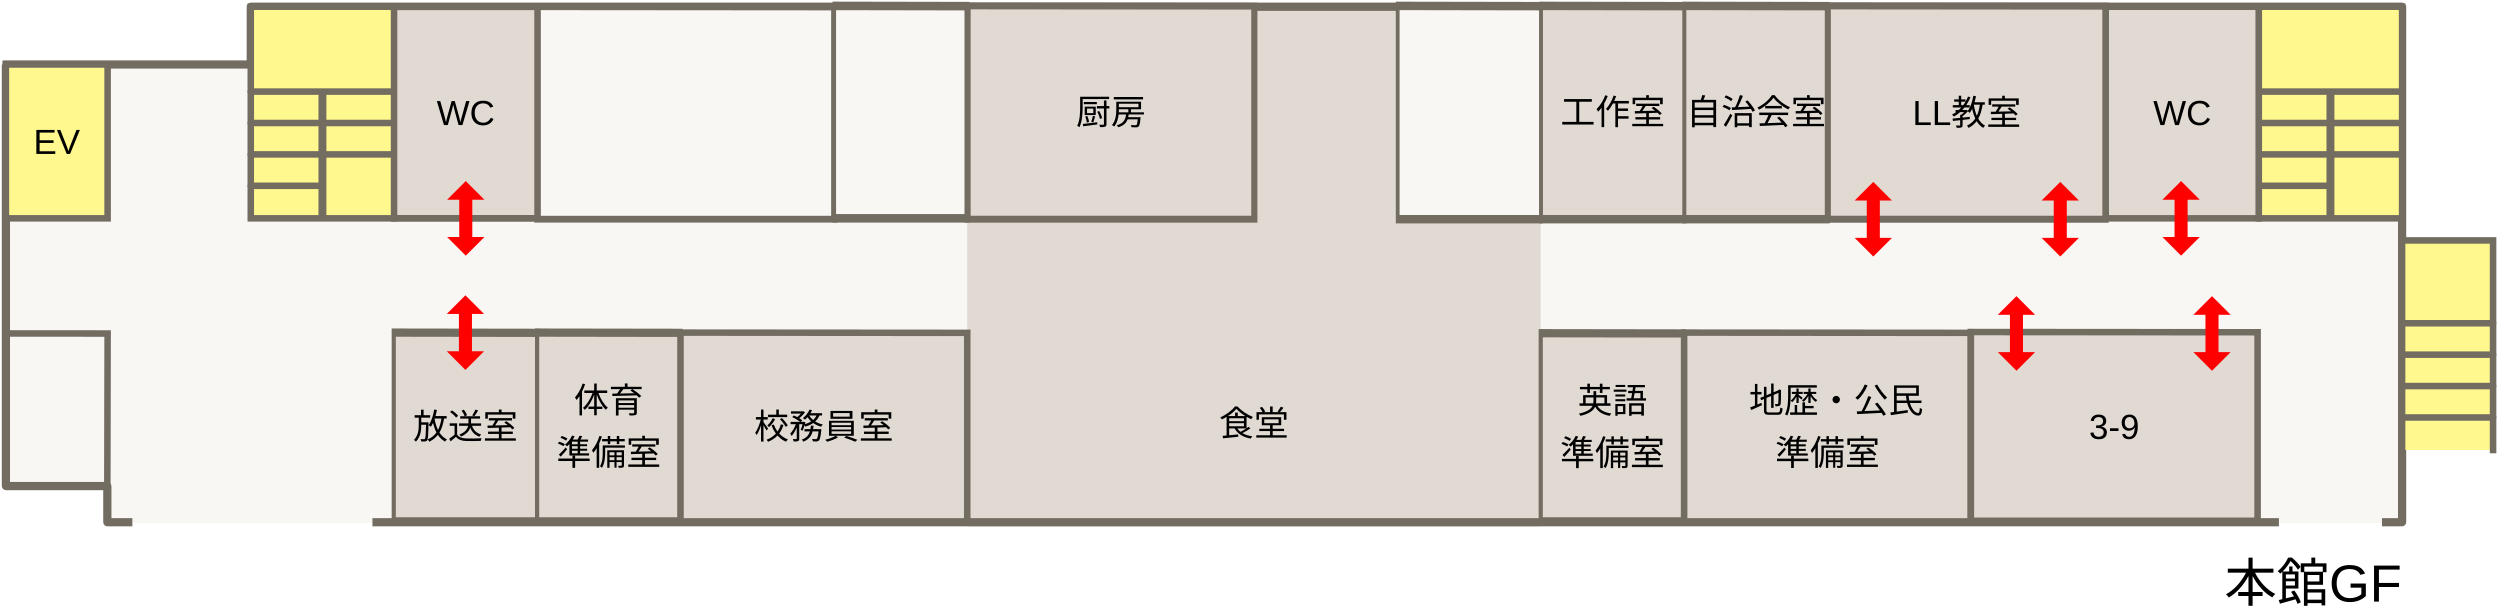
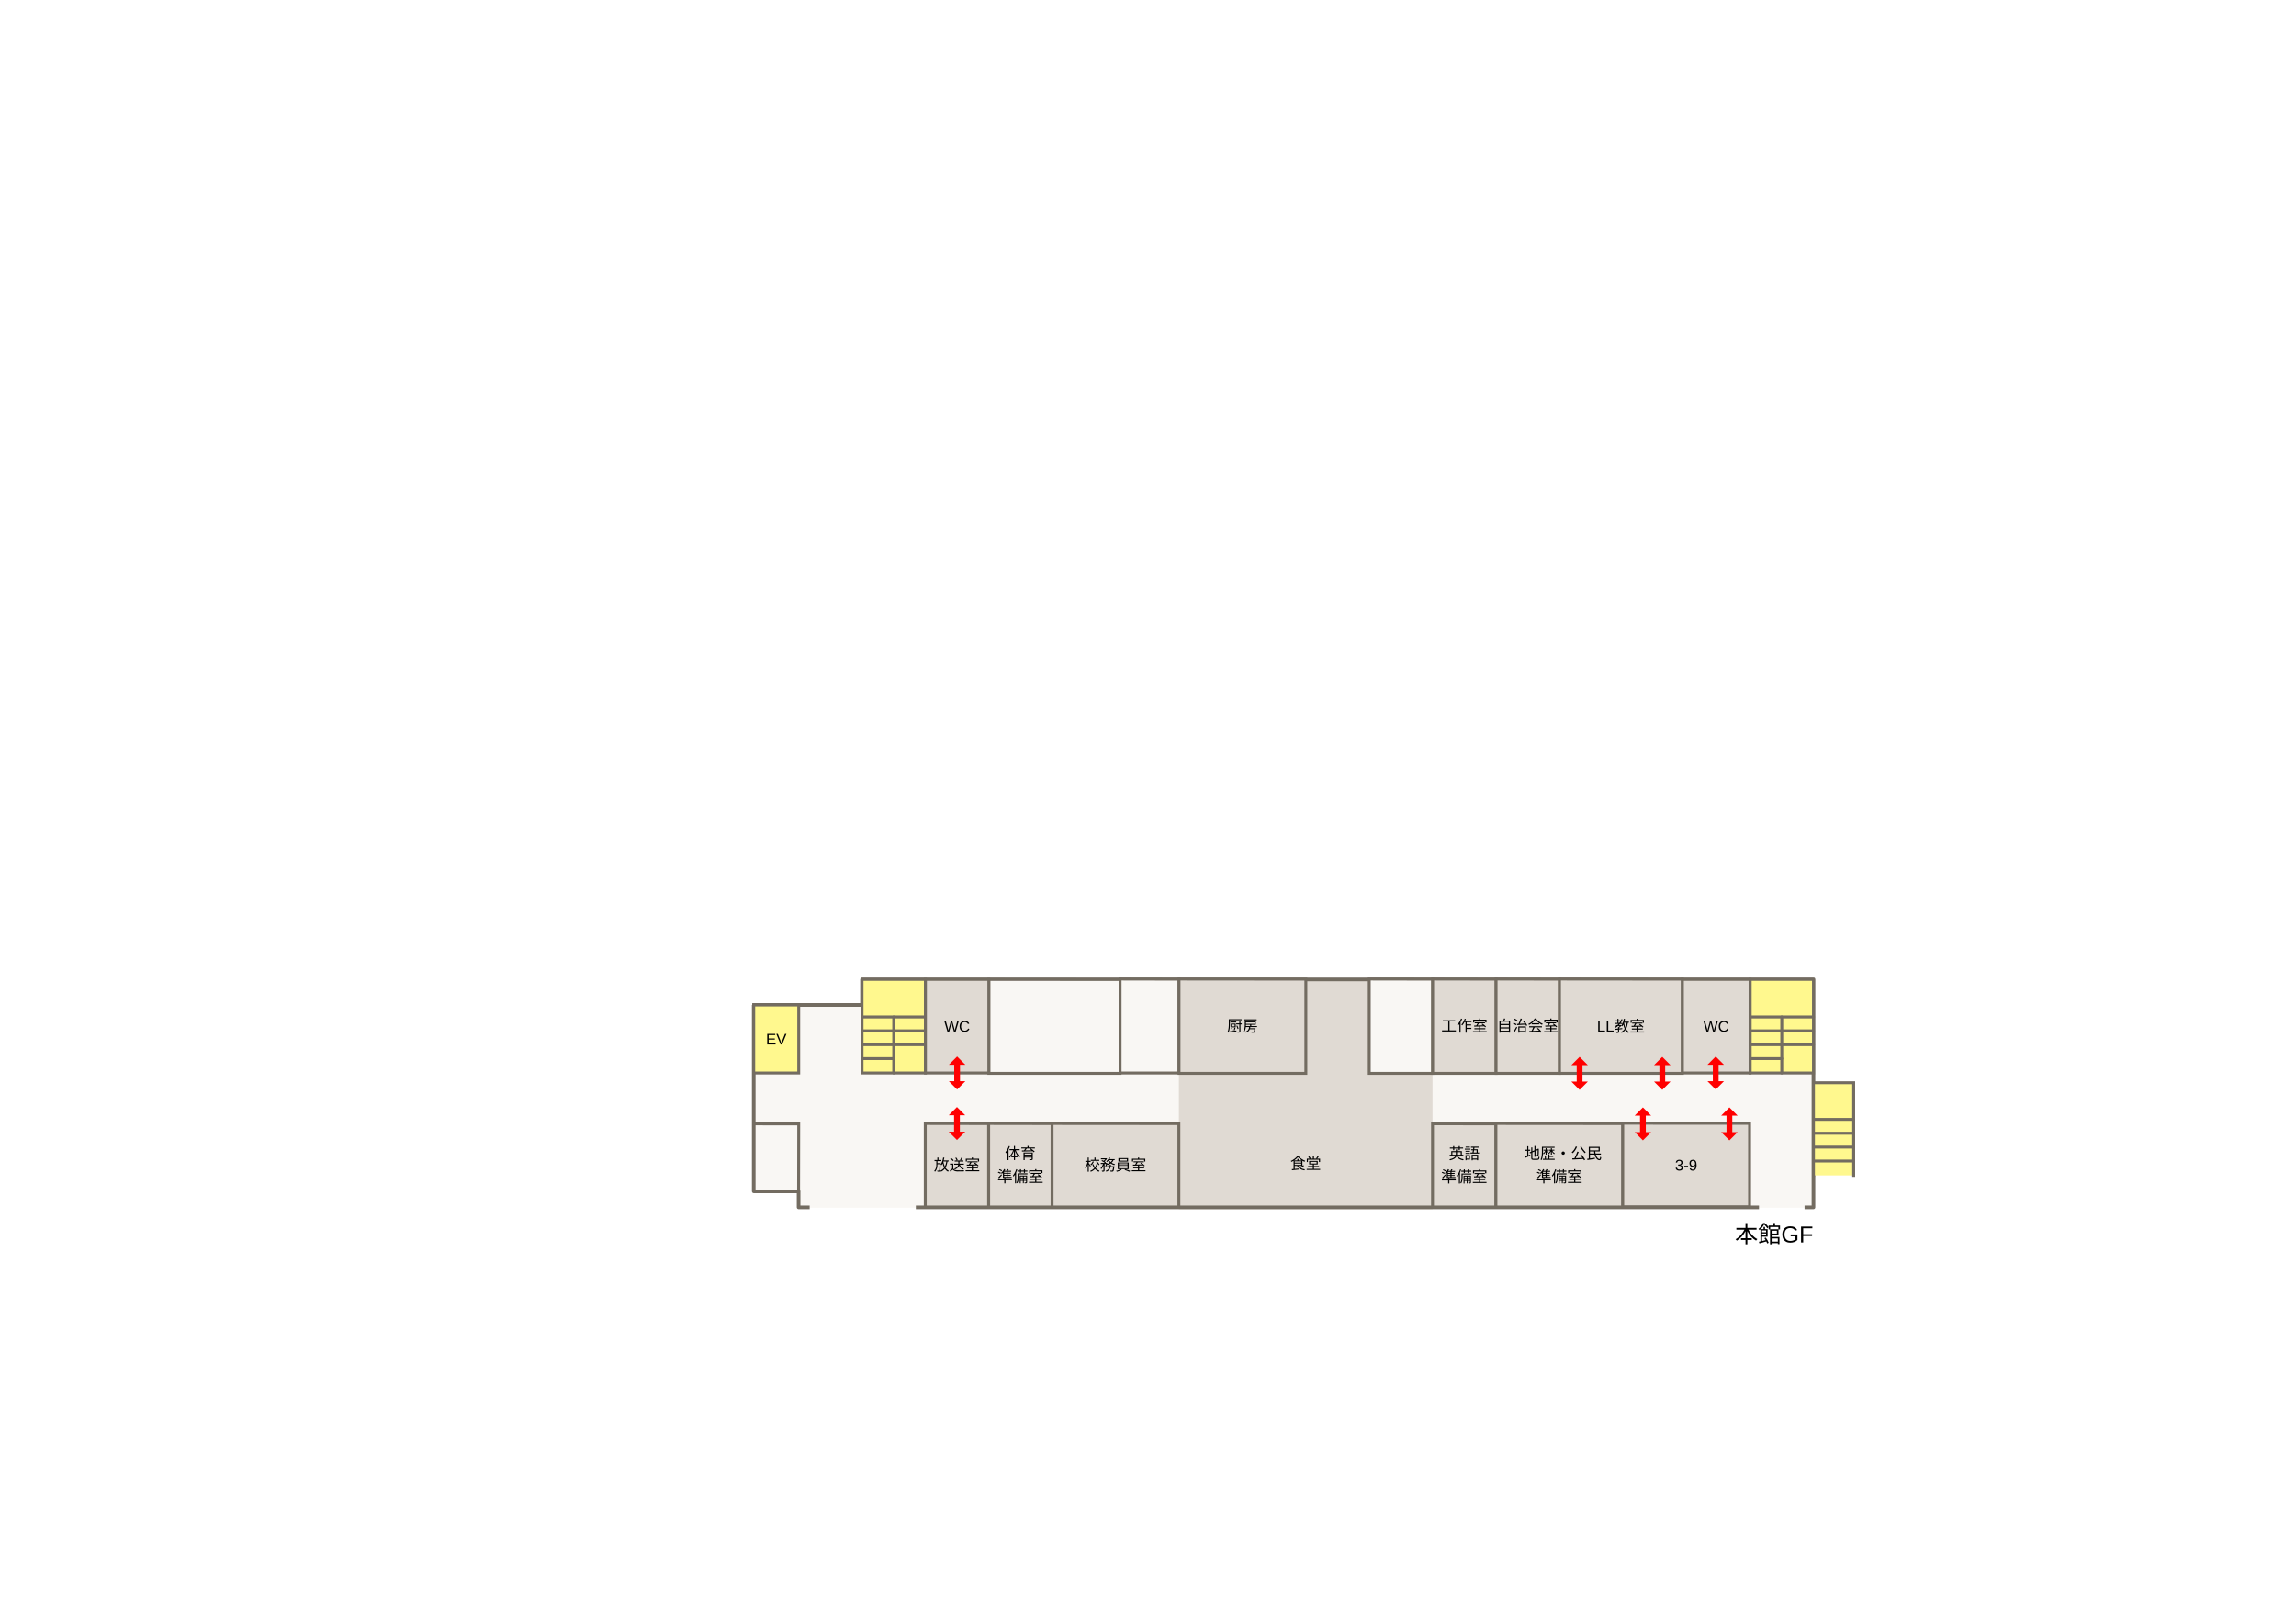
- <svg xmlns="http://www.w3.org/2000/svg" width="100%" height="100%" viewBox="0 0 2389 580" version="1.1" xml:space="preserve" style="fill-rule:evenodd;clip-rule:evenodd;stroke-linecap:round;stroke-miterlimit:1.5;">
-   <g transform="matrix(1,0,0,1,-1622.962,-2109.31)">
-     <g id="GF">
-       <g>
-         <path d="M1628.596,2171.744L1628.596,2170.133L1861.798,2170.133L1861.798,2115.749C1861.798,2115.304 1862.159,2114.944 1862.604,2114.944L3918.41,2114.944C3918.855,2114.944 3919.216,2115.304 3919.216,2115.749L3919.216,2608.37C3919.216,2608.815 3918.855,2609.176 3918.41,2609.176L1725.529,2609.176C1725.084,2609.176 1724.723,2608.815 1724.723,2608.37L1724.723,2574.594L1628.596,2574.594C1628.151,2574.594 1627.79,2574.234 1627.79,2573.789L1627.79,2170.938C1627.79,2171.383 1628.151,2171.744 1628.596,2171.744Z" style="fill:rgb(249,247,244);" />
-         <g transform="matrix(2.017111,0,0,2.757294,-935.6581,-4579.645)">
-           <g id="shokudou">
-             <path d="M1862.529,2501.883L1862.689,2428.067L1930.612,2428.122L1930.612,2501.883L1998.375,2501.883L1998.375,2608.37L1726.684,2608.37L1726.684,2501.883L1862.529,2501.883Z" style="fill:rgb(224,218,211);" />
-           </g>
-         </g>
-         <rect x="1981.985" y="2607.564" width="1815.579" height="1.611" style="fill:none;stroke:rgb(115,108,97);stroke-width:6.25px;" />
-         <path d="M1628.596,2171.744L1628.596,2170.133L1861.798,2170.133L1861.798,2115.749C1861.798,2115.304 1862.159,2114.944 1862.604,2114.944L3918.41,2114.944C3918.855,2114.944 3919.216,2115.304 3919.216,2115.749L3919.216,2608.37C3919.216,2608.815 3918.855,2609.176 3918.41,2609.176L3902.301,2609.176L3902.301,2607.564L3917.604,2607.564L3917.604,2116.555L2145.8,2116.555L1863.41,2116.555L1863.41,2170.938C1863.41,2171.383 1863.049,2171.744 1862.604,2171.744L1629.401,2171.744L1629.401,2572.983L1725.529,2572.983C1725.974,2572.983 1726.335,2573.344 1726.335,2573.789L1726.335,2607.564L1746.324,2607.564L1746.324,2609.176L1725.529,2609.176C1725.084,2609.176 1724.723,2608.815 1724.723,2608.37L1724.723,2574.594L1628.596,2574.594C1628.151,2574.594 1627.79,2574.234 1627.79,2573.789L1627.79,2170.938C1627.79,2171.383 1628.151,2171.744 1628.596,2171.744Z" style="fill:none;stroke:rgb(115,108,97);stroke-width:6.25px;" />
+ <svg xmlns="http://www.w3.org/2000/svg" width="100%" height="100%" viewBox="0 0 4961 3508" version="1.1" xml:space="preserve" style="fill-rule:evenodd;clip-rule:evenodd;stroke-linecap:round;stroke-miterlimit:1.5;">
+   <g id="GF">
+     <g>
+       <path d="M1628.596,2171.744L1628.596,2170.133L1861.798,2170.133L1861.798,2115.749C1861.798,2115.304 1862.159,2114.944 1862.604,2114.944L3918.41,2114.944C3918.855,2114.944 3919.216,2115.304 3919.216,2115.749L3919.216,2608.37C3919.216,2608.815 3918.855,2609.176 3918.41,2609.176L1725.529,2609.176C1725.084,2609.176 1724.723,2608.815 1724.723,2608.37L1724.723,2574.594L1628.596,2574.594C1628.151,2574.594 1627.79,2574.234 1627.79,2573.789L1627.79,2170.938C1627.79,2171.383 1628.151,2171.744 1628.596,2171.744Z" style="fill:#f9f7f4;" />
+       <g id="shokudou">
+         <path d="M2821.27,2318.784L2821.592,2115.25L2958.6,2115.403L2958.6,2318.784L3095.286,2318.784L3095.286,2612.398L2547.254,2612.398L2547.254,2318.784L2821.27,2318.784Z" style="fill:#e0dad3;" />
      </g>
-       <g id="honkan_G">
-         <path d="M1725.529,2573.789L1725.8,2428.014L1628.596,2427.956L1725.8,2428.014" style="fill:none;stroke:rgb(115,108,97);stroke-width:6.25px;" />
-         <g id="housou" transform="matrix(0.533748,0,0,1,785.7146,-0.805671)">
-           <g transform="matrix(0.944786,0,0,1,642.2137,0)">
-             <path d="M1726.684,2427.956L1998.375,2428.178L1998.375,2608.37L1726.684,2608.37L1726.684,2427.956Z" style="fill:rgb(224,218,211);stroke:rgb(115,108,97);stroke-width:7.89px;" />
-           </g>
-           <g transform="matrix(1.873543,0,0,1,-4616.229,247.1583)">
-             <text x="3695.915px" y="2282.333px" style="font-family:'MS-UIGothic', 'MS UI Gothic', sans-serif;font-size:33.333px;">放送室</text>
-           </g>
-         </g>
-         <g id="taiiku_junbi" transform="matrix(0.533748,0,0,1,922.7224,-0.805671)">
-           <g transform="matrix(0.944786,0,0,1,642.2137,0)">
-             <path d="M1726.684,2427.956L1998.375,2428.178L1998.375,2608.37L1726.684,2608.37L1726.684,2427.956Z" style="fill:rgb(224,218,211);stroke:rgb(115,108,97);stroke-width:7.89px;" />
-           </g>
-           <g transform="matrix(1.873543,0,0,1,-4616.229,247.1583)">
-             <text x="3712.582px" y="2257.333px" style="font-family:'MS-UIGothic', 'MS UI Gothic', sans-serif;font-size:33.333px;">体育</text>
-             <text x="3695.915px" y="2307.333px" style="font-family:'MS-UIGothic', 'MS UI Gothic', sans-serif;font-size:33.333px;">準備室</text>
-           </g>
-         </g>
-         <g transform="matrix(1,0,0,1,-1130.157,243.7034)">
-           <text x="3918.094px" y="2282.046px" style="font-family:'MS-UIGothic', 'MS UI Gothic', sans-serif;font-size:33.333px;">食堂</text>
-         </g>
-         <g id="koumuin" transform="matrix(1,0,0,1,-822.3689,-0.805671)">
-           <g transform="matrix(1.008556,0,0,1,1354.151,0)">
-             <path d="M1726.684,2427.956L1998.375,2428.178L1998.375,2608.37L1726.684,2608.37L1726.684,2427.956Z" style="fill:rgb(224,218,211);stroke:rgb(115,108,97);stroke-width:6.22px;" />
-           </g>
-           <g transform="matrix(1,0,0,1,-581.8037,247.1583)">
-             <text x="3747.753px" y="2282.333px" style="font-family:'MS-UIGothic', 'MS UI Gothic', sans-serif;font-size:33.333px;">校務員室</text>
-           </g>
-         </g>
-         <g id="eigo_junbi" transform="matrix(0.5,0,0,0.996821,1958.506,7.485259)">
-           <g transform="matrix(1.008556,0,0,1,532.1041,0)">
-             <path d="M1726.684,2427.956L1998.375,2428.178L1998.375,2608.37L1726.684,2608.37L1726.684,2427.956Z" style="fill:rgb(224,218,211);stroke:rgb(115,108,97);stroke-width:7.91px;" />
-           </g>
-           <g transform="matrix(2,0,0,1.003189,-5081.262,240.2043)">
-             <text x="3712.582px" y="2257.046px" style="font-family:'MS-UIGothic', 'MS UI Gothic', sans-serif;font-size:33.333px;">英語</text>
-             <text x="3695.915px" y="2307.046px" style="font-family:'MS-UIGothic', 'MS UI Gothic', sans-serif;font-size:33.333px;">準備室</text>
-           </g>
-         </g>
-         <g id="chireki_koumin_junbi" transform="matrix(0.966252,0,0,1,1044.709,-0.805671)">
-           <g transform="matrix(1.043781,0,0,1,461.7102,0)">
-             <path d="M1726.684,2427.956L1998.375,2428.178L1998.375,2608.37L1726.684,2608.37L1726.684,2427.956Z" style="fill:rgb(224,218,211);stroke:rgb(115,108,97);stroke-width:6.22px;" />
-           </g>
-           <g transform="matrix(1.034927,0,0,1,-1541.862,247.9528)">
-             <text x="3739.419px" y="2256.654px" style="font-family:'MS-UIGothic', 'MS UI Gothic', sans-serif;font-size:33.333px;">地歴・公民</text>
-             <text x="3764.419px" y="2306.654px" style="font-family:'MS-UIGothic', 'MS UI Gothic', sans-serif;font-size:33.333px;">準備室</text>
-           </g>
-         </g>
-         <g id="_39" transform="matrix(1,0,0,1,-137.3296,-1.368644)">
-           <g transform="matrix(1.008556,0,0,1,1902.183,0)">
-             <path d="M1726.684,2427.956L1998.375,2428.178L1998.375,2608.37L1726.684,2608.37L1726.684,2427.956Z" style="fill:rgb(224,218,211);stroke:rgb(115,108,97);stroke-width:6.22px;" />
-           </g>
-           <g transform="matrix(1,0,0,1,-33.77224,247.1583)">
-             <g transform="matrix(33.33333,0,0,33.33333,3838.508,2282.943)">
-                         </g>
-             <text x="3790.331px" y="2282.943px" style="font-family:'ArialMT', 'Arial', sans-serif;font-size:33.333px;">3-9</text>
-           </g>
-         </g>
-         <g transform="matrix(1.044021,0,0,1.125379,333.8592,-616.6207)">
-           <path d="M1726.684,2427.956L1998.375,2428.178L1998.375,2608.37L1726.684,2608.37L1726.684,2427.956Z" style="fill:rgb(249,247,244);stroke:rgb(115,108,97);stroke-width:5.76px;" />
-         </g>
-         <g transform="matrix(0.468813,0,0,1.125379,1610.713,-617.4264)">
-           <path d="M1726.684,2427.956L1998.375,2428.178L1998.375,2608.37L1726.684,2608.37L1726.684,2427.956Z" style="fill:rgb(249,247,244);stroke:rgb(115,108,97);stroke-width:7.25px;" />
-         </g>
-         <g id="chuubou" transform="matrix(1,0,0,1.129844,-548.0315,-628.2689)">
-           <g transform="matrix(1.008556,0,0,1,1354.151,0)">
-             <path d="M1726.684,2427.956L1998.375,2428.178L1998.375,2608.37L1726.684,2608.37L1726.684,2427.956Z" style="fill:rgb(224,218,211);stroke:rgb(115,108,97);stroke-width:5.84px;" />
-           </g>
-           <g transform="matrix(1,0,0,0.885078,-581.8037,497.7808)">
-             <text x="3781.086px" y="2294.046px" style="font-family:'MS-UIGothic', 'MS UI Gothic', sans-serif;font-size:33.333px;">厨房</text>
-           </g>
-         </g>
-         <g transform="matrix(0.504278,0,0,1.129844,2087.872,-628.2689)">
-           <path d="M1726.684,2427.956L1998.375,2428.178L1998.375,2608.37L1726.684,2608.37L1726.684,2427.956Z" style="fill:rgb(249,247,244);stroke:rgb(115,108,97);stroke-width:7.14px;" />
-         </g>
-         <g id="kousaku" transform="matrix(0.5,0,0,1.129844,1958.827,-628.2689)">
-           <g transform="matrix(1.008556,0,0,1,532.1041,0)">
-             <path d="M1726.684,2427.956L1998.375,2428.178L1998.375,2608.37L1726.684,2608.37L1726.684,2427.956Z" style="fill:rgb(224,218,211);stroke:rgb(115,108,97);stroke-width:7.14px;" />
-           </g>
-           <g transform="matrix(2,0,0,0.885078,-5081.262,497.7808)">
-             <text x="3695.915px" y="2294.046px" style="font-family:'MS-UIGothic', 'MS UI Gothic', sans-serif;font-size:33.333px;">工作室</text>
-           </g>
-         </g>
-         <g id="jichikai" transform="matrix(0.5,0,0,1.129844,2095.835,-628.2689)">
-           <g transform="matrix(1.008556,0,0,1,532.1041,0)">
-             <path d="M1726.684,2427.956L1998.375,2428.178L1998.375,2608.37L1726.684,2608.37L1726.684,2427.956Z" style="fill:rgb(224,218,211);stroke:rgb(115,108,97);stroke-width:7.14px;" />
-           </g>
-           <g transform="matrix(2,0,0,0.885078,-5081.262,497.7808)">
-             <text x="3679.249px" y="2294.046px" style="font-family:'MS-UIGothic', 'MS UI Gothic', sans-serif;font-size:33.333px;">自治会室</text>
-           </g>
-         </g>
-         <g id="LL" transform="matrix(0.969253,0,0,1.129844,1165.969,-628.2689)">
-           <g transform="matrix(1.008556,0,0,1,532.1041,0)">
-             <path d="M1726.684,2427.956L1998.375,2428.178L1998.375,2608.37L1726.684,2608.37L1726.684,2427.956Z" style="fill:rgb(224,218,211);stroke:rgb(115,108,97);stroke-width:5.92px;" />
-           </g>
-           <g transform="matrix(1.031723,0,0,0.885078,-1520.509,497.7808)">
-             <text x="3758.335px" y="2294.656px" style="font-family:'ArialMT', 'Arial', sans-serif;font-size:33.333px;">LL</text>
-             <text x="3795.412px" y="2294.656px" style="font-family:'MS-UIGothic', 'MS UI Gothic', sans-serif;font-size:33.333px;">教室</text>
-           </g>
-         </g>
-         <g id="EV_honkan_G">
-           <rect x="1628.596" y="2170.938" width="97.204" height="147.04" style="fill:rgb(255,248,142);stroke:rgb(115,108,97);stroke-width:6.25px;" />
-           <g transform="matrix(1,0,0,1,-2048.816,-9.859331)">
-             <g transform="matrix(33.33333,0,0,33.33333,3748.247,2266.256)">
-                         </g>
-             <text x="3703.781px" y="2266.256px" style="font-family:'ArialMT', 'Arial', sans-serif;font-size:33.333px;">EV</text>
-           </g>
-         </g>
-         <g id="stairs_honkan_G_W">
-           <g transform="matrix(1,0,0,1,234.071,-56.05902)">
-             <rect x="1628.533" y="2171.808" width="136.941" height="202.229" style="fill:rgb(255,248,142);stroke:rgb(115,108,97);stroke-width:6.25px;" />
-           </g>
-           <g transform="matrix(1,0,0,0.598898,-1918.865,929.7455)">
-             <path d="M3849.94,2317.978L3849.94,2115.749" style="fill:none;stroke:rgb(115,108,97);stroke-width:7.58px;" />
-           </g>
-           <g transform="matrix(1,0,0,1,-1918.865,70)">
-             <path d="M3781.469,2216.864L3849.94,2216.864" style="fill:none;stroke:rgb(115,108,97);stroke-width:6.25px;" />
-           </g>
-           <g transform="matrix(1,0,0,1,-1918.865,40)">
-             <path d="M3781.469,2216.864L3918.41,2216.864" style="fill:none;stroke:rgb(115,108,97);stroke-width:6.25px;" />
-           </g>
-           <g transform="matrix(1,0,0,1,-1918.865,10)">
-             <path d="M3781.469,2216.864L3918.41,2216.864" style="fill:none;stroke:rgb(115,108,97);stroke-width:6.25px;" />
-           </g>
-           <g transform="matrix(1,0,0,1,-1918.865,-20)">
-             <path d="M3781.469,2216.864L3918.41,2216.864" style="fill:none;stroke:rgb(115,108,97);stroke-width:6.25px;" />
-           </g>
-         </g>
-         <g id="WC_honkan_G_W" transform="matrix(0.936772,0,0,1,126.4281,0)">
-           <g transform="matrix(1,0,0,1,371.0788,-56.05902)">
-             <rect x="1628.533" y="2171.808" width="146.188" height="202.229" style="fill:rgb(224,218,211);stroke:rgb(115,108,97);stroke-width:6.45px;" />
-           </g>
-           <g transform="matrix(1.067496,0,0,1,-1926.078,-65.04833)">
-             <g transform="matrix(33.33333,0,0,33.33333,3773.682,2293.85)">
-                         </g>
-             <text x="3718.148px" y="2293.85px" style="font-family:'ArialMT', 'Arial', sans-serif;font-size:33.333px;">WC</text>
-           </g>
-         </g>
-         <g id="stairs_honkan_G_E">
-           <g transform="matrix(-1,0,0,1,5544.333,-56.05902)">
-             <rect x="1625.923" y="2171.808" width="136.941" height="202.229" style="fill:rgb(255,248,142);stroke:rgb(115,108,97);stroke-width:6.25px;" />
-           </g>
-           <g transform="matrix(1,0,0,0.598898,0,929.7455)">
-             <path d="M3849.94,2317.978L3849.94,2115.749" style="fill:none;stroke:rgb(115,108,97);stroke-width:7.58px;" />
-           </g>
-           <g transform="matrix(0.5,0,0,0.5,1890.735,1178.432)">
-             <path d="M3781.469,2216.864L3918.41,2216.864" style="fill:none;stroke:rgb(115,108,97);stroke-width:12.5px;" />
-           </g>
-           <g transform="matrix(1,0,0,1,0,40)">
-             <path d="M3781.469,2216.864L3918.41,2216.864" style="fill:none;stroke:rgb(115,108,97);stroke-width:6.25px;" />
-           </g>
-           <g transform="matrix(1,0,0,1,0,10)">
-             <path d="M3781.469,2216.864L3918.41,2216.864" style="fill:none;stroke:rgb(115,108,97);stroke-width:6.25px;" />
-           </g>
-           <g transform="matrix(1,0,0,1,0,-20)">
-             <path d="M3781.469,2216.864L3918.41,2216.864" style="fill:none;stroke:rgb(115,108,97);stroke-width:6.25px;" />
-           </g>
-         </g>
-         <g id="stairs_honkan_G_out" transform="matrix(1,0,0,1,136.7464,223.3117)">
-           <g transform="matrix(-1,0,0,1,5544.333,-56.05902)">
-             <path d="M1675.729,2372.093L1675.729,2171.808L1762.669,2171.808L1762.669,2372.093" style="fill:rgb(255,248,142);stroke:rgb(115,108,97);stroke-width:6.25px;stroke-linecap:square;" />
-           </g>
-           <g transform="matrix(1,0,0,1,0,70)">
-             <path d="M3781.664,2214.919L3868.604,2214.919" style="fill:none;stroke:rgb(115,108,97);stroke-width:6.25px;" />
-           </g>
-           <g transform="matrix(1,0,0,1,0,40)">
-             <path d="M3781.664,2214.919L3868.604,2214.919" style="fill:none;stroke:rgb(115,108,97);stroke-width:6.25px;" />
-           </g>
-           <g transform="matrix(1,0,0,1,0,10)">
-             <path d="M3781.664,2214.919L3868.604,2214.919" style="fill:none;stroke:rgb(115,108,97);stroke-width:6.25px;" />
-           </g>
-           <g transform="matrix(1,0,0,1,0,-20)">
-             <path d="M3781.664,2214.919L3868.604,2214.919" style="fill:none;stroke:rgb(115,108,97);stroke-width:6.25px;" />
-           </g>
-         </g>
-         <g id="WC_honkan_G_E">
-           <g transform="matrix(-1,0,0,1,5407.325,-56.05902)">
-             <rect x="1625.923" y="2171.808" width="146.188" height="202.229" style="fill:rgb(224,218,211);stroke:rgb(115,108,97);stroke-width:6.25px;" />
-           </g>
-           <g transform="matrix(1,0,0,1,-42.19751,-65.04833)">
-             <g transform="matrix(33.33333,0,0,33.33333,3778.306,2293.85)">
-                         </g>
-             <text x="3722.772px" y="2293.85px" style="font-family:'ArialMT', 'Arial', sans-serif;font-size:33.333px;">WC</text>
-           </g>
-         </g>
-         <g transform="matrix(0,-1,1,0,2285.777,5841.692)">
-           <path d="M3505.083,1133.547L3505.083,1145.133L3487.257,1127.308L3505.083,1109.482L3505.083,1121.068L3540.735,1121.068L3540.735,1109.482L3558.561,1127.308L3540.735,1145.133L3540.735,1133.547L3505.083,1133.547Z" style="fill:rgb(255,0,0);" />
-         </g>
-         <g transform="matrix(0,-1,1,0,2464.445,5841.692)">
-           <path d="M3505.083,1133.547L3505.083,1145.133L3487.257,1127.308L3505.083,1109.482L3505.083,1121.068L3540.735,1121.068L3540.735,1109.482L3558.561,1127.308L3540.735,1145.133L3540.735,1133.547L3505.083,1133.547Z" style="fill:rgb(255,0,0);" />
-         </g>
-         <g transform="matrix(0,-1,1,0,2422.579,5950.865)">
-           <path d="M3505.083,1133.547L3505.083,1145.133L3487.257,1127.308L3505.083,1109.482L3505.083,1121.068L3540.735,1121.068L3540.735,1109.482L3558.561,1127.308L3540.735,1145.133L3540.735,1133.547L3505.083,1133.547Z" style="fill:rgb(255,0,0);" />
-         </g>
-         <g transform="matrix(0,-1,1,0,2609.441,5950.865)">
-           <path d="M3505.083,1133.547L3505.083,1145.133L3487.257,1127.308L3505.083,1109.482L3505.083,1121.068L3540.735,1121.068L3540.735,1109.482L3558.561,1127.308L3540.735,1145.133L3540.735,1133.547L3505.083,1133.547Z" style="fill:rgb(255,0,0);" />
-         </g>
-         <g transform="matrix(0,-1,1,0,2579.897,5840.887)">
-           <path d="M3505.083,1133.547L3505.083,1145.133L3487.257,1127.308L3505.083,1109.482L3505.083,1121.068L3540.735,1121.068L3540.735,1109.482L3558.561,1127.308L3540.735,1145.133L3540.735,1133.547L3505.083,1133.547Z" style="fill:rgb(255,0,0);" />
-         </g>
-         <g transform="matrix(0,-1,1,0,940.7411,5840.887)">
-           <path d="M3505.083,1133.547L3505.083,1145.133L3487.257,1127.308L3505.083,1109.482L3505.083,1121.068L3540.735,1121.068L3540.735,1109.482L3558.561,1127.308L3540.735,1145.133L3540.735,1133.547L3505.083,1133.547Z" style="fill:rgb(255,0,0);" />
-         </g>
-         <g transform="matrix(0,-1,1,0,940.4194,5950.059)">
-           <path d="M3505.083,1133.547L3505.083,1145.133L3487.257,1127.308L3505.083,1109.482L3505.083,1121.068L3540.735,1121.068L3540.735,1109.482L3558.561,1127.308L3540.735,1145.133L3540.735,1133.547L3505.083,1133.547Z" style="fill:rgb(255,0,0);" />
+       <rect x="1981.985" y="2607.564" width="1815.579" height="1.611" style="fill:none;stroke:#736c61;stroke-width:6.25px;" />
+       <path d="M1628.596,2171.744L1628.596,2170.133L1861.798,2170.133L1861.798,2115.749C1861.798,2115.304 1862.159,2114.944 1862.604,2114.944L3918.41,2114.944C3918.855,2114.944 3919.216,2115.304 3919.216,2115.749L3919.216,2608.37C3919.216,2608.815 3918.855,2609.176 3918.41,2609.176L3902.301,2609.176L3902.301,2607.564L3917.604,2607.564L3917.604,2116.555L2145.8,2116.555L1863.41,2116.555L1863.41,2170.938C1863.41,2171.383 1863.049,2171.744 1862.604,2171.744L1629.401,2171.744L1629.401,2572.983L1725.529,2572.983C1725.974,2572.983 1726.335,2573.344 1726.335,2573.789L1726.335,2607.564L1746.324,2607.564L1746.324,2609.176L1725.529,2609.176C1725.084,2609.176 1724.723,2608.815 1724.723,2608.37L1724.723,2574.594L1628.596,2574.594C1628.151,2574.594 1627.79,2574.234 1627.79,2573.789L1627.79,2170.938C1627.79,2171.383 1628.151,2171.744 1628.596,2171.744Z" style="fill:none;stroke:#736c61;stroke-width:6.25px;" />
+     </g>
+     <g id="honkan_G">
+       <path d="M1725.529,2573.789L1725.8,2428.014L1628.596,2427.956L1725.8,2428.014" style="fill:none;stroke:#736c61;stroke-width:6.25px;" />
+       <g id="housou">
+         <path d="M1999.223,2427.15L2136.231,2427.372L2136.231,2607.564L1999.223,2607.564L1999.223,2427.15Z" style="fill:#e0dad3;stroke:#736c61;stroke-width:6.25px;" />
+         <text x="2017.727px" y="2528.685px" style="font-family:'MS-UIGothic', 'MS UI Gothic', sans-serif;font-size:33.333px;">放送室</text>
+       </g>
+       <g id="taiiku_junbi">
+         <path d="M2136.231,2427.15L2273.239,2427.372L2273.239,2607.564L2136.231,2607.564L2136.231,2427.15Z" style="fill:#e0dad3;stroke:#736c61;stroke-width:6.25px;" />
+         <g transform="matrix(1,0,0,1,-1541.181,246.3526)">
+           <text x="3712.582px" y="2257.333px" style="font-family:'MS-UIGothic', 'MS UI Gothic', sans-serif;font-size:33.333px;">体育</text>
+           <text x="3695.915px" y="2307.333px" style="font-family:'MS-UIGothic', 'MS UI Gothic', sans-serif;font-size:33.333px;">準備室</text>
        </g>
      </g>
-       <g transform="matrix(1,0,0,1,-429.1178,1187.138)">
-         <text x="4177.72px" y="1497.048px" style="font-family:'MS-UIGothic', 'MS UI Gothic', sans-serif;font-size:50px;">本館</text>
-         <g transform="matrix(50,0,0,50,4347.153,1497.048)">
+       <text x="2787.937px" y="2525.749px" style="font-family:'MS-UIGothic', 'MS UI Gothic', sans-serif;font-size:33.333px;">食堂</text>
+       <g id="koumuin">
+         <path d="M2273.239,2427.15L2547.254,2427.372L2547.254,2607.564L2273.239,2607.564L2273.239,2427.15Z" style="fill:#e0dad3;stroke:#736c61;stroke-width:6.25px;" />
+         <text x="2343.58px" y="2528.685px" style="font-family:'MS-UIGothic', 'MS UI Gothic', sans-serif;font-size:33.333px;">校務員室</text>
+       </g>
+       <g id="eigo_junbi">
+         <path d="M3095.286,2427.724L3232.294,2427.945L3232.294,2607.564L3095.286,2607.564L3095.286,2427.724Z" style="fill:#e0dad3;stroke:#736c61;stroke-width:6.25px;" />
+         <g transform="matrix(1,0,0,1,-582.1254,246.9261)">
+           <text x="3712.582px" y="2257.046px" style="font-family:'MS-UIGothic', 'MS UI Gothic', sans-serif;font-size:33.333px;">英語</text>
+           <text x="3695.915px" y="2307.046px" style="font-family:'MS-UIGothic', 'MS UI Gothic', sans-serif;font-size:33.333px;">準備室</text>
+         </g>
+       </g>
+       <g id="chireki_koumin_junbi">
+         <path d="M3232.294,2427.15L3506.31,2427.372L3506.31,2607.564L3232.294,2607.564L3232.294,2427.15Z" style="fill:#e0dad3;stroke:#736c61;stroke-width:6.25px;" />
+         <g transform="matrix(1,0,0,1,-445.1175,247.1471)">
+           <text x="3739.419px" y="2256.654px" style="font-family:'MS-UIGothic', 'MS UI Gothic', sans-serif;font-size:33.333px;">地歴・公民</text>
+           <text x="3764.419px" y="2306.654px" style="font-family:'MS-UIGothic', 'MS UI Gothic', sans-serif;font-size:33.333px;">準備室</text>
+         </g>
+       </g>
+       <g id="_39">
+         <path d="M3506.31,2426.587L3780.325,2426.809L3780.325,2607.001L3506.31,2607.001L3506.31,2426.587Z" style="fill:#e0dad3;stroke:#736c61;stroke-width:6.25px;" />
+         <g transform="matrix(33.33333,0,0,33.33333,3667.406,2528.733)">
                </g>
-         <text x="4277.72px" y="1497.048px" style="font-family:'ArialMT', 'Arial', sans-serif;font-size:50px;">GF</text>
+         <text x="3619.229px" y="2528.733px" style="font-family:'ArialMT', 'Arial', sans-serif;font-size:33.333px;">3-9</text>
      </g>
+       <g>
+         <path d="M2136.553,2115.749L2420.204,2115.999L2420.204,2318.784L2136.553,2318.784L2136.553,2115.749Z" style="fill:#f9f7f4;stroke:#736c61;stroke-width:6.25px;" />
+       </g>
+       <g>
+         <path d="M2420.204,2114.944L2547.576,2115.193L2547.576,2317.978L2420.204,2317.978L2420.204,2114.944Z" style="fill:#f9f7f4;stroke:#736c61;stroke-width:6.25px;" />
+       </g>
+       <g id="chuubou">
+         <path d="M2547.576,2114.944L2821.592,2115.194L2821.592,2318.784L2547.576,2318.784L2547.576,2114.944Z" style="fill:#e0dad3;stroke:#736c61;stroke-width:6.25px;" />
+         <text x="2651.251px" y="2228.192px" style="font-family:'MS-UIGothic', 'MS UI Gothic', sans-serif;font-size:33.333px;">厨房</text>
+       </g>
+       <g>
+         <path d="M2958.6,2114.944L3095.608,2115.194L3095.608,2318.784L2958.6,2318.784L2958.6,2114.944Z" style="fill:#f9f7f4;stroke:#736c61;stroke-width:6.25px;" />
+       </g>
+       <g id="kousaku">
+         <path d="M3095.608,2114.944L3232.616,2115.194L3232.616,2318.784L3095.608,2318.784L3095.608,2114.944Z" style="fill:#e0dad3;stroke:#736c61;stroke-width:6.25px;" />
+         <text x="3114.112px" y="2228.192px" style="font-family:'MS-UIGothic', 'MS UI Gothic', sans-serif;font-size:33.333px;">工作室</text>
+       </g>
+       <g id="jichikai">
+         <path d="M3232.616,2114.944L3369.623,2115.194L3369.623,2318.784L3232.616,2318.784L3232.616,2114.944Z" style="fill:#e0dad3;stroke:#736c61;stroke-width:6.25px;" />
+         <text x="3234.453px" y="2228.192px" style="font-family:'MS-UIGothic', 'MS UI Gothic', sans-serif;font-size:33.333px;">自治会室</text>
+       </g>
+       <g id="LL">
+         <path d="M3369.623,2114.944L3635.214,2115.194L3635.214,2318.784L3369.623,2318.784L3369.623,2114.944Z" style="fill:#e0dad3;stroke:#736c61;stroke-width:6.25px;" />
+         <g transform="matrix(1,0,0,1,-307.788,-65.854)">
+           <text x="3758.335px" y="2294.656px" style="font-family:'ArialMT', 'Arial', sans-serif;font-size:33.333px;">LL</text>
+           <text x="3795.412px" y="2294.656px" style="font-family:'MS-UIGothic', 'MS UI Gothic', sans-serif;font-size:33.333px;">教室</text>
+         </g>
+       </g>
+       <g id="EV_honkan_G">
+         <rect x="1628.596" y="2170.938" width="97.204" height="147.04" style="fill:#fff88e;stroke:#736c61;stroke-width:6.25px;" />
+         <g transform="matrix(33.33333,0,0,33.33333,1699.431,2256.397)">
+                 </g>
+         <text x="1654.965px" y="2256.397px" style="font-family:'ArialMT', 'Arial', sans-serif;font-size:33.333px;">EV</text>
+       </g>
+       <g id="stairs_honkan_G_W">
+         <rect x="1862.604" y="2115.749" width="136.941" height="202.229" style="fill:#fff88e;stroke:#736c61;stroke-width:6.25px;" />
+         <path d="M1931.074,2317.978L1931.074,2196.864" style="fill:none;stroke:#736c61;stroke-width:6.25px;" />
+         <path d="M1862.604,2286.864L1931.074,2286.864" style="fill:none;stroke:#736c61;stroke-width:6.25px;" />
+         <path d="M1862.604,2256.864L1999.545,2256.864" style="fill:none;stroke:#736c61;stroke-width:6.25px;" />
+         <path d="M1862.604,2226.864L1999.545,2226.864" style="fill:none;stroke:#736c61;stroke-width:6.25px;" />
+         <path d="M1862.604,2196.864L1999.545,2196.864" style="fill:none;stroke:#736c61;stroke-width:6.25px;" />
+       </g>
+       <g id="WC_honkan_G_W">
+         <rect x="1999.608" y="2115.749" width="136.945" height="202.229" style="fill:#e0dad3;stroke:#736c61;stroke-width:6.25px;" />
+         <g transform="matrix(33.33333,0,0,33.33333,2095.816,2228.802)">
+                 </g>
+         <text x="2040.282px" y="2228.802px" style="font-family:'ArialMT', 'Arial', sans-serif;font-size:33.333px;">WC</text>
+       </g>
+       <g id="stairs_honkan_G_E">
+         <rect x="3781.469" y="2115.749" width="136.941" height="202.229" style="fill:#fff88e;stroke:#736c61;stroke-width:6.25px;" />
+         <path d="M3849.94,2317.978L3849.94,2196.864" style="fill:none;stroke:#736c61;stroke-width:6.25px;" />
+         <path d="M3781.469,2286.864L3849.94,2286.864" style="fill:none;stroke:#736c61;stroke-width:6.25px;" />
+         <path d="M3781.469,2256.864L3918.41,2256.864" style="fill:none;stroke:#736c61;stroke-width:6.25px;" />
+         <path d="M3781.469,2226.864L3918.41,2226.864" style="fill:none;stroke:#736c61;stroke-width:6.25px;" />
+         <path d="M3781.469,2196.864L3918.41,2196.864" style="fill:none;stroke:#736c61;stroke-width:6.25px;" />
+       </g>
+       <g id="stairs_honkan_G_out">
+         <path d="M4005.351,2539.345L4005.351,2339.061L3918.41,2339.061L3918.41,2539.345" style="fill:#fff88e;stroke:#736c61;stroke-width:6.25px;stroke-linecap:square;" />
+         <path d="M3918.41,2508.231L4005.351,2508.231" style="fill:none;stroke:#736c61;stroke-width:6.25px;" />
+         <path d="M3918.41,2478.231L4005.351,2478.231" style="fill:none;stroke:#736c61;stroke-width:6.25px;" />
+         <path d="M3918.41,2448.231L4005.351,2448.231" style="fill:none;stroke:#736c61;stroke-width:6.25px;" />
+         <path d="M3918.41,2418.231L4005.351,2418.231" style="fill:none;stroke:#736c61;stroke-width:6.25px;" />
+       </g>
+       <g id="WC_honkan_G_E">
+         <rect x="3635.214" y="2115.749" width="146.188" height="202.229" style="fill:#e0dad3;stroke:#736c61;stroke-width:6.25px;" />
+         <g transform="matrix(33.33333,0,0,33.33333,3736.108,2228.802)">
+                 </g>
+         <text x="3680.575px" y="2228.802px" style="font-family:'ArialMT', 'Arial', sans-serif;font-size:33.333px;">WC</text>
+       </g>
+       <path d="M3419.324,2336.609L3430.911,2336.609L3413.085,2354.435L3395.259,2336.609L3406.846,2336.609L3406.846,2300.958L3395.259,2300.958L3413.085,2283.132L3430.911,2300.958L3419.324,2300.958L3419.324,2336.609Z" style="fill:#f00;" />
+       <path d="M3597.992,2336.609L3609.578,2336.609L3591.753,2354.435L3573.927,2336.609L3585.514,2336.609L3585.514,2300.958L3573.927,2300.958L3591.753,2283.132L3609.578,2300.958L3597.992,2300.958L3597.992,2336.609Z" style="fill:#f00;" />
+       <path d="M3556.126,2445.782L3567.712,2445.782L3549.887,2463.608L3532.061,2445.782L3543.648,2445.782L3543.648,2410.13L3532.061,2410.13L3549.887,2392.304L3567.712,2410.13L3556.126,2410.13L3556.126,2445.782Z" style="fill:#f00;" />
+       <path d="M3742.987,2445.782L3754.574,2445.782L3736.748,2463.608L3718.922,2445.782L3730.509,2445.782L3730.509,2410.13L3718.922,2410.13L3736.748,2392.304L3754.574,2410.13L3742.987,2410.13L3742.987,2445.782Z" style="fill:#f00;" />
+       <path d="M3713.444,2335.804L3725.03,2335.804L3707.205,2353.63L3689.379,2335.804L3700.966,2335.804L3700.966,2300.152L3689.379,2300.152L3707.205,2282.326L3725.03,2300.152L3713.444,2300.152L3713.444,2335.804Z" style="fill:#f00;" />
+       <path d="M2074.288,2335.804L2085.874,2335.804L2068.049,2353.63L2050.223,2335.804L2061.81,2335.804L2061.81,2300.152L2050.223,2300.152L2068.049,2282.326L2085.874,2300.152L2074.288,2300.152L2074.288,2335.804Z" style="fill:#f00;" />
+       <path d="M2073.966,2444.976L2085.553,2444.976L2067.727,2462.802L2049.901,2444.976L2061.488,2444.976L2061.488,2409.324L2049.901,2409.324L2067.727,2391.499L2085.553,2409.324L2073.966,2409.324L2073.966,2444.976Z" style="fill:#f00;" />
+     </g>
+     <g transform="matrix(1,0,0,1,-429.1178,1187.138)">
+       <text x="4177.72px" y="1497.048px" style="font-family:'MS-UIGothic', 'MS UI Gothic', sans-serif;font-size:50px;">本館</text>
+       <g transform="matrix(50,0,0,50,4347.153,1497.048)">
+             </g>
+       <text x="4277.72px" y="1497.048px" style="font-family:'ArialMT', 'Arial', sans-serif;font-size:50px;">GF</text>
    </g>
  </g>
</svg>
